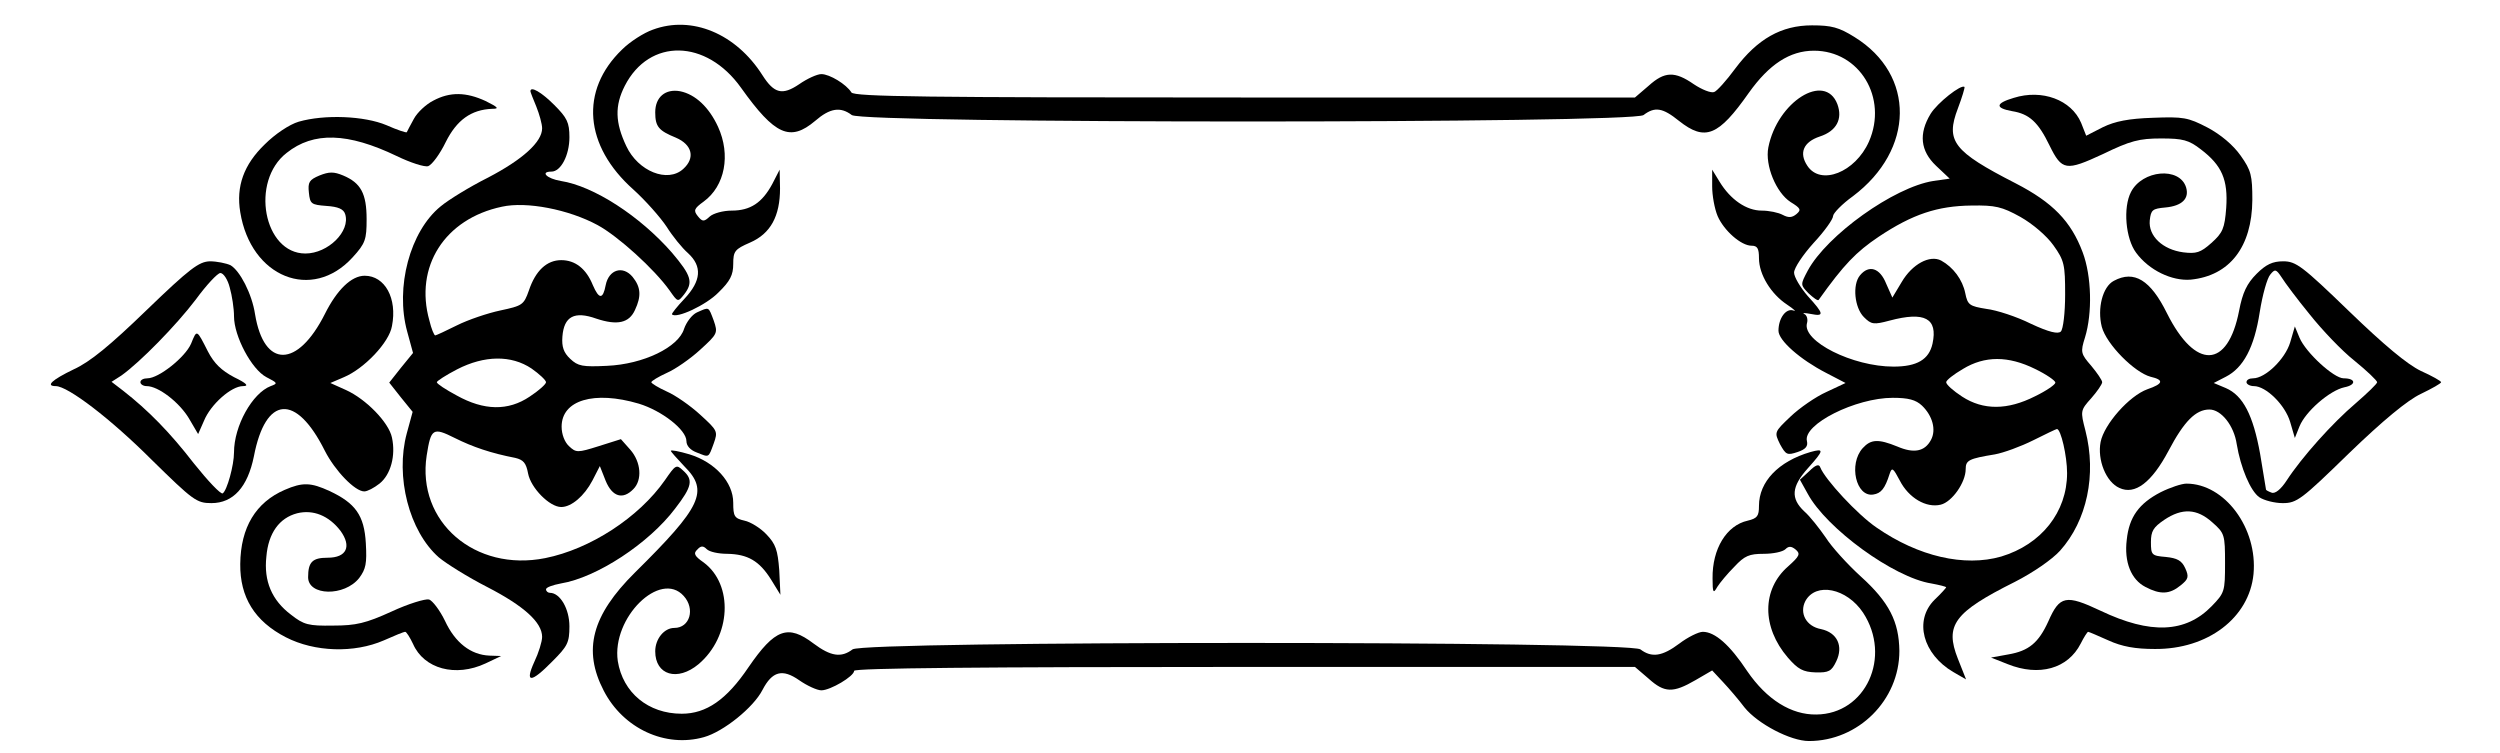
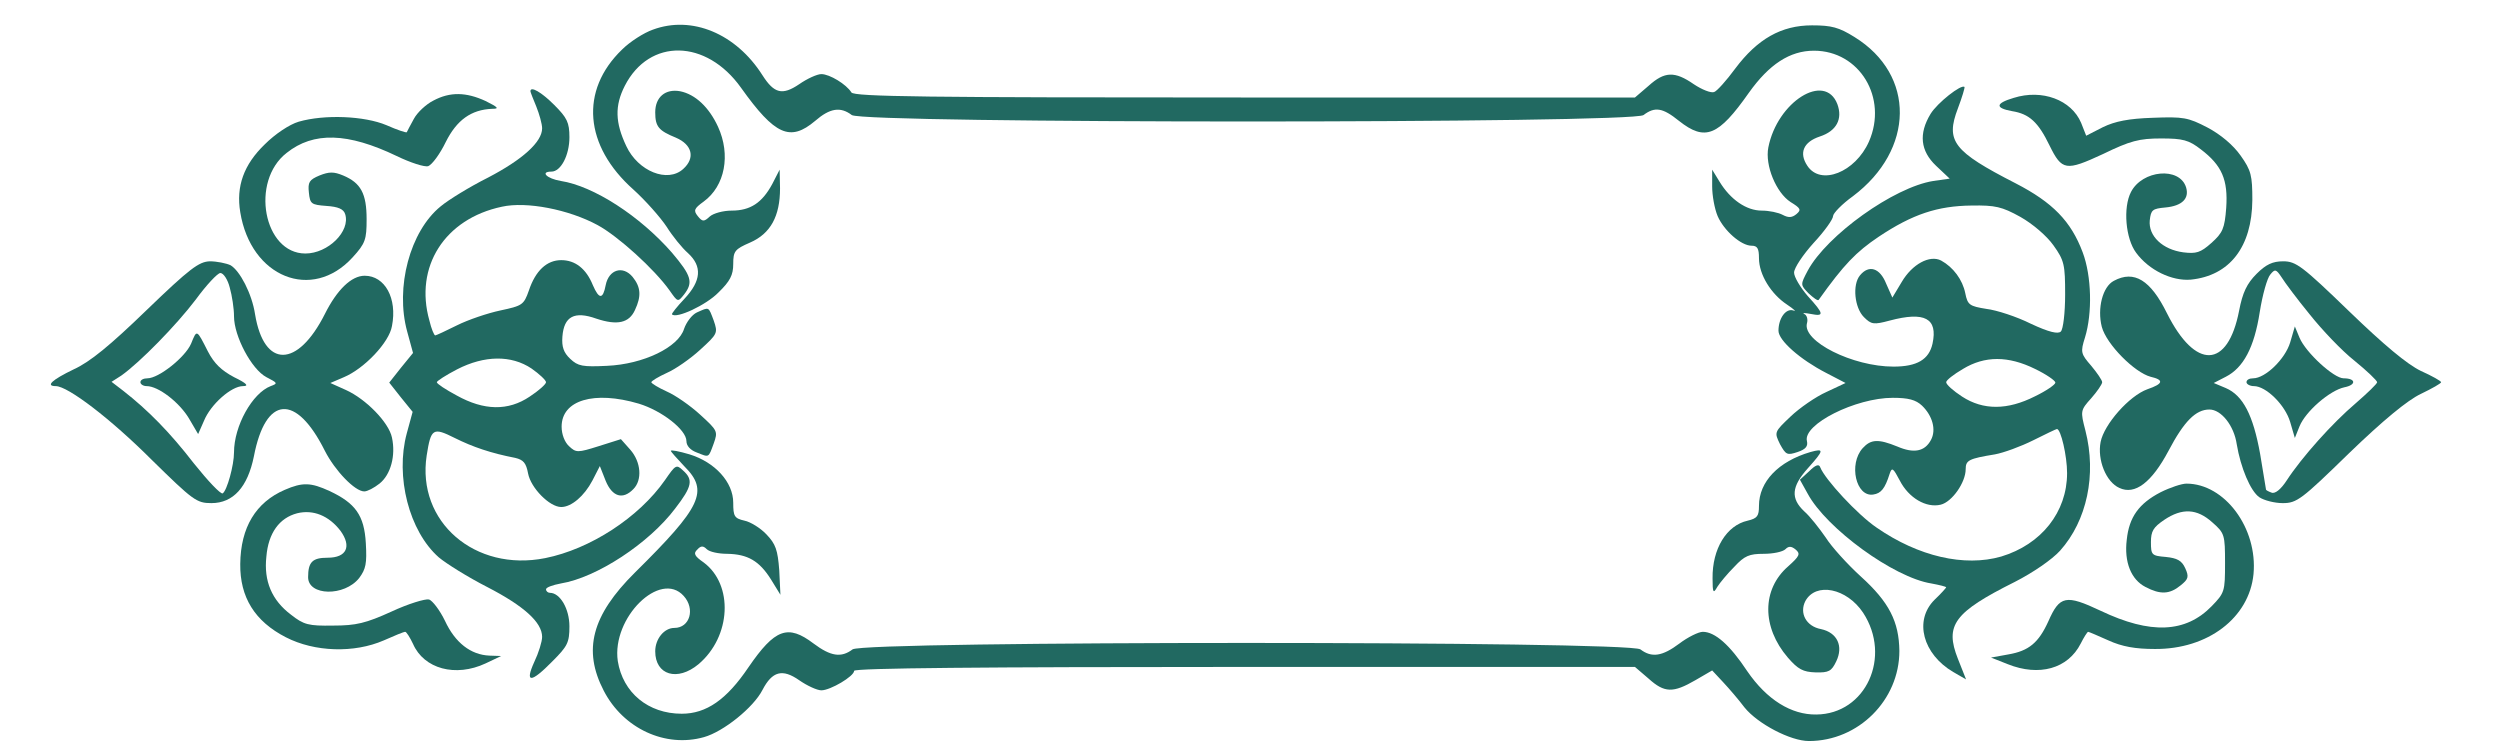
<svg xmlns="http://www.w3.org/2000/svg" version="1.0" width="641pt" height="193pt" viewBox="0 0 641 193" preserveAspectRatio="xMidYMid meet">
-   <g transform="translate(0,193) scale(0.1,-0.1)" fill="#000000" stroke="none">
+   <g transform="translate(0,193) scale(0.1,-0.1)" fill="#216961" stroke="none">
    <path d="M1674 1854 c-23 -8 -59 -31 -79 -51 -109 -105 -97 -247 29 -359 31 -28 69 -71 85 -95 15 -24 40 -55 55 -68 37 -34 34 -71 -9 -117 -19 -20 -34 -39 -32 -40 11 -12 88 24 119 56 30 29 38 45 38 73 0 33 4 38 43 55 53 23 77 68 77 139 l-1 48 -19 -37 c-26 -48 -56 -68 -104 -68 -22 0 -47 -7 -56 -15 -15 -14 -19 -14 -31 1 -11 14 -10 19 15 37 55 40 70 120 37 192 -23 50 -58 83 -97 91 -38 7 -64 -15 -64 -54 0 -37 9 -47 53 -65 42 -18 50 -52 19 -80 -40 -37 -116 -6 -146 58 -29 61 -30 104 -4 155 63 123 209 120 298 -5 87 -122 126 -139 190 -85 38 33 65 37 94 15 30 -22 2001 -22 2030 0 29 22 49 19 91 -15 67 -53 101 -39 179 72 52 73 105 108 167 108 117 0 190 -121 141 -233 -35 -79 -124 -114 -158 -62 -22 33 -10 61 32 75 43 14 59 45 45 83 -32 83 -154 6 -177 -111 -9 -46 20 -116 57 -140 26 -16 28 -20 15 -31 -11 -9 -20 -10 -35 -2 -11 6 -35 11 -54 11 -39 0 -80 28 -108 74 l-19 31 0 -43 c0 -23 6 -57 14 -76 16 -37 60 -76 87 -76 15 0 19 -7 19 -32 0 -42 31 -92 72 -119 18 -12 25 -19 16 -15 -19 6 -38 -20 -38 -52 0 -25 56 -74 122 -108 l50 -26 -49 -23 c-27 -12 -69 -41 -92 -63 -42 -40 -42 -40 -27 -71 15 -27 18 -29 45 -20 21 7 27 15 24 28 -11 43 125 111 220 111 40 0 59 -5 75 -20 27 -26 37 -62 23 -88 -16 -30 -44 -35 -86 -17 -49 20 -68 19 -89 -4 -37 -41 -17 -126 27 -119 20 3 30 15 42 53 6 18 9 15 26 -17 23 -45 68 -71 105 -62 29 7 64 57 64 91 0 23 8 27 75 38 22 4 66 20 98 36 32 16 59 29 61 29 10 0 26 -69 26 -113 0 -100 -66 -183 -169 -214 -94 -27 -212 0 -319 74 -49 33 -133 124 -145 155 -3 9 -12 6 -28 -10 l-24 -22 20 -36 c48 -89 221 -215 317 -230 21 -4 38 -8 38 -10 0 -1 -13 -16 -30 -32 -53 -53 -30 -139 48 -185 l33 -19 -21 53 c-34 86 -10 119 146 197 47 24 95 57 116 80 69 77 94 195 65 308 -13 50 -13 52 15 83 15 17 28 36 28 41 0 5 -13 24 -28 42 -27 31 -28 35 -16 73 19 62 17 157 -6 218 -30 80 -77 128 -172 177 -160 82 -180 108 -148 192 11 29 18 53 17 55 -8 8 -70 -41 -87 -69 -31 -51 -26 -95 14 -133 l35 -33 -42 -6 c-101 -16 -273 -139 -322 -230 -19 -36 -19 -36 2 -58 13 -12 24 -20 26 -17 65 91 96 123 154 162 87 58 151 79 238 80 61 1 78 -3 125 -29 32 -18 68 -49 85 -73 28 -39 30 -50 30 -126 0 -47 -5 -89 -11 -95 -7 -7 -30 -2 -77 20 -36 18 -88 35 -114 38 -43 7 -48 10 -54 40 -7 35 -31 67 -62 84 -29 15 -74 -9 -101 -55 l-24 -40 -16 36 c-16 40 -44 49 -67 21 -20 -24 -14 -83 10 -107 19 -19 25 -20 66 -9 90 24 124 6 110 -59 -9 -41 -40 -59 -100 -59 -105 0 -234 65 -222 111 3 10 0 21 -7 24 -6 3 1 3 17 0 35 -7 34 0 -8 46 -19 22 -35 49 -35 60 0 12 23 46 50 76 28 30 50 61 50 69 0 7 23 31 51 51 158 119 161 311 4 408 -40 25 -59 30 -109 30 -79 0 -140 -35 -197 -111 -22 -30 -47 -58 -54 -60 -8 -3 -31 6 -52 20 -49 34 -75 33 -116 -4 l-35 -30 -1000 0 c-815 0 -1002 2 -1009 13 -13 21 -56 47 -77 47 -11 0 -37 -12 -57 -26 -43 -29 -64 -24 -94 23 -68 107 -181 154 -281 117z m3544 -870 c29 -14 52 -30 52 -35 0 -5 -23 -21 -52 -35 -71 -36 -133 -36 -187 -1 -23 15 -41 31 -41 37 0 5 19 20 43 34 56 34 116 34 185 0z" />
    <path d="M1360 1696 c0 -2 7 -20 15 -39 8 -20 15 -45 15 -56 0 -35 -50 -80 -138 -126 -48 -24 -103 -58 -122 -74 -79 -64 -117 -208 -86 -321 l15 -55 -31 -38 -30 -38 30 -38 30 -37 -15 -55 c-30 -111 6 -251 82 -318 19 -16 75 -51 124 -76 95 -49 141 -91 141 -128 0 -12 -9 -41 -20 -64 -25 -55 -9 -55 46 1 39 39 44 48 44 90 0 45 -24 86 -50 86 -5 0 -10 4 -10 9 0 5 17 11 38 15 92 15 226 103 293 192 44 57 47 74 20 98 -17 16 -19 14 -46 -25 -67 -96 -192 -177 -307 -200 -180 -36 -330 93 -304 263 11 70 16 73 72 45 46 -23 93 -39 155 -51 21 -5 28 -13 33 -40 7 -37 55 -86 85 -86 26 0 59 28 80 68 l19 37 15 -38 c17 -41 44 -49 71 -21 23 23 20 69 -8 101 l-24 27 -57 -18 c-54 -17 -58 -17 -76 0 -11 10 -19 30 -19 50 0 68 83 93 198 59 59 -18 122 -67 122 -96 0 -12 10 -23 26 -29 33 -13 30 -15 44 23 11 31 10 33 -35 74 -25 23 -64 50 -85 59 -22 10 -40 21 -40 24 0 3 18 14 40 24 21 9 60 36 85 59 45 41 46 43 35 75 -14 37 -11 35 -43 21 -13 -6 -27 -25 -33 -42 -14 -47 -104 -91 -198 -95 -62 -3 -74 -1 -94 18 -17 16 -22 31 -20 57 4 52 31 66 87 46 54 -18 84 -11 99 22 17 36 15 59 -6 85 -25 30 -61 19 -69 -21 -7 -37 -17 -37 -33 0 -17 42 -45 64 -81 64 -37 0 -66 -27 -83 -78 -13 -37 -17 -39 -73 -51 -33 -7 -83 -24 -111 -38 -28 -14 -54 -26 -56 -26 -3 0 -10 17 -15 38 -39 138 39 261 186 292 63 14 171 -7 245 -47 52 -28 146 -113 185 -168 21 -30 21 -30 37 -10 24 31 19 48 -31 107 -82 94 -201 171 -285 184 -36 6 -54 24 -24 24 24 0 46 42 46 88 0 38 -6 50 -39 83 -33 33 -61 49 -61 35z m3 -711 c20 -14 37 -30 37 -35 0 -5 -19 -22 -42 -37 -55 -37 -117 -36 -187 3 -28 15 -51 30 -51 34 0 3 23 18 52 33 70 36 139 37 191 2z" />
    <path d="M1111 1672 c-18 -9 -41 -30 -50 -47 -9 -16 -17 -32 -18 -34 -1 -2 -25 6 -52 18 -57 24 -159 28 -225 9 -24 -7 -61 -32 -87 -58 -54 -52 -74 -108 -63 -174 27 -167 184 -230 288 -116 33 36 36 46 36 98 0 66 -15 93 -60 112 -24 10 -36 10 -61 0 -26 -11 -30 -17 -27 -44 3 -29 6 -31 45 -34 30 -2 44 -8 48 -21 14 -44 -44 -101 -102 -101 -107 0 -142 185 -48 258 69 55 157 52 282 -8 35 -17 72 -29 81 -26 10 4 30 31 45 62 28 56 65 83 119 85 19 0 15 4 -17 20 -50 23 -91 24 -134 1z" />
    <path d="M5163 1679 c-47 -14 -48 -26 -4 -34 44 -7 67 -28 96 -88 32 -65 42 -66 137 -22 70 34 93 40 149 40 56 0 71 -4 102 -28 54 -41 70 -78 65 -150 -4 -53 -9 -64 -38 -90 -28 -25 -39 -28 -72 -24 -53 7 -90 42 -86 82 3 27 7 30 40 33 43 4 62 23 53 52 -17 53 -112 44 -141 -12 -21 -40 -14 -120 13 -156 33 -45 92 -73 140 -69 100 10 157 84 158 204 0 63 -3 76 -30 114 -19 27 -51 54 -85 72 -50 26 -62 28 -140 25 -62 -2 -97 -9 -128 -24 l-43 -22 -13 33 c-25 59 -100 87 -173 64z" />
    <path d="M376 1135 c-93 -90 -145 -133 -187 -152 -56 -27 -73 -43 -46 -43 31 0 141 -84 246 -189 106 -104 115 -111 153 -111 56 0 93 41 109 120 30 156 108 162 182 14 26 -51 77 -104 101 -104 8 0 25 9 39 20 29 23 42 72 32 118 -8 39 -67 99 -118 122 l-40 18 35 15 c52 22 116 89 123 131 14 71 -18 129 -70 129 -34 0 -71 -36 -102 -98 -70 -139 -156 -140 -179 -1 -8 53 -39 112 -63 126 -11 5 -35 10 -53 10 -28 -1 -51 -18 -162 -125z m213 58 c6 -21 11 -54 11 -74 0 -51 45 -136 83 -156 29 -15 30 -16 11 -23 -47 -18 -94 -102 -94 -170 0 -33 -18 -98 -29 -105 -5 -3 -38 32 -74 77 -61 79 -117 136 -181 186 l-30 23 25 16 c48 34 141 129 191 195 27 37 56 68 63 68 8 0 19 -17 24 -37z" />
    <path d="M490 1049 c-15 -35 -83 -89 -112 -89 -10 0 -18 -4 -18 -10 0 -5 7 -10 16 -10 30 0 83 -41 108 -82 l24 -41 15 34 c17 42 70 89 100 89 16 0 10 7 -23 23 -32 17 -51 35 -67 66 -29 57 -28 57 -43 20z" />
    <path d="M5786 1228 c-25 -25 -36 -48 -45 -95 -29 -149 -112 -152 -185 -6 -42 85 -84 111 -136 83 -29 -15 -43 -71 -31 -118 12 -45 84 -117 125 -128 35 -8 33 -18 -8 -32 -47 -17 -111 -90 -120 -135 -9 -46 14 -103 48 -118 40 -19 83 14 126 95 40 76 70 106 105 106 30 0 63 -41 70 -89 10 -60 35 -120 58 -136 12 -8 39 -15 60 -15 36 0 48 9 170 128 87 84 150 136 184 152 29 14 52 27 52 30 0 3 -23 16 -52 29 -35 17 -94 66 -184 153 -120 116 -136 128 -169 128 -27 0 -44 -8 -68 -32z m136 -104 c31 -39 82 -93 115 -119 32 -26 58 -51 58 -55 0 -4 -25 -28 -55 -54 -59 -50 -138 -138 -177 -198 -15 -23 -30 -35 -39 -31 -8 3 -14 6 -14 8 0 1 -7 42 -15 91 -18 100 -44 150 -88 169 l-31 13 31 16 c45 23 73 75 87 166 7 44 19 87 27 96 12 15 15 14 29 -7 8 -13 40 -56 72 -95z" />
    <path d="M5872 1052 c-13 -43 -64 -92 -95 -92 -10 0 -17 -4 -17 -10 0 -5 9 -10 19 -10 31 0 80 -48 93 -92 l12 -41 12 30 c16 39 78 92 115 100 31 6 30 23 -2 23 -25 0 -97 66 -113 104 l-12 29 -12 -41z" />
    <path d="M1720 774 c0 -2 16 -20 35 -40 63 -63 44 -103 -127 -272 -111 -110 -134 -199 -80 -303 50 -97 158 -147 257 -119 50 14 127 76 150 121 25 48 51 55 94 25 20 -14 46 -26 57 -26 23 0 84 36 84 50 0 7 331 10 1001 10 l1001 0 35 -30 c41 -37 63 -37 120 -4 l43 25 28 -30 c15 -16 40 -45 55 -65 34 -42 118 -86 165 -86 127 0 232 105 232 231 -1 75 -26 125 -99 191 -34 31 -75 76 -90 100 -16 23 -40 54 -55 67 -35 33 -33 63 9 110 42 47 43 52 7 42 -82 -24 -132 -76 -132 -138 0 -26 -4 -32 -29 -38 -54 -12 -91 -72 -90 -148 0 -37 2 -40 12 -22 7 11 26 34 44 52 26 28 38 33 75 33 24 0 49 5 56 12 8 8 15 8 26 -1 13 -11 10 -17 -19 -43 -68 -59 -68 -156 -1 -234 26 -30 39 -37 71 -38 34 -1 41 3 53 28 19 39 3 74 -39 83 -38 7 -56 41 -40 72 27 49 106 33 148 -30 74 -113 7 -260 -120 -261 -64 -1 -127 38 -177 111 -45 68 -83 101 -114 101 -11 0 -39 -14 -60 -30 -44 -33 -71 -37 -100 -15 -30 22 -1991 22 -2020 0 -29 -22 -56 -18 -100 15 -66 50 -99 38 -167 -61 -56 -83 -108 -119 -171 -119 -86 0 -151 54 -164 135 -16 111 109 234 169 167 30 -33 16 -82 -24 -82 -26 0 -49 -28 -49 -60 0 -61 57 -78 111 -33 84 71 90 204 13 261 -23 16 -27 23 -16 33 9 10 15 10 24 1 7 -7 30 -12 53 -12 52 -1 82 -18 112 -66 l24 -39 -3 63 c-4 52 -9 67 -33 92 -15 16 -41 32 -56 35 -26 6 -29 11 -29 46 0 53 -47 104 -112 124 -27 8 -48 12 -48 9z" />
    <path d="M730 674 c-74 -32 -113 -96 -114 -190 -1 -85 37 -147 117 -188 74 -38 175 -41 251 -8 27 12 51 22 55 22 3 0 12 -14 20 -31 28 -64 109 -86 186 -50 l40 19 -30 1 c-48 2 -88 33 -114 89 -13 27 -32 52 -41 55 -10 2 -53 -11 -96 -31 -66 -30 -91 -36 -150 -36 -63 -1 -75 2 -108 28 -49 37 -70 86 -63 149 5 60 33 99 79 111 41 10 81 -6 111 -45 29 -40 16 -69 -33 -69 -39 0 -50 -11 -50 -50 0 -48 93 -50 131 -2 17 23 20 37 17 89 -4 72 -27 103 -93 134 -48 22 -69 23 -115 3z" />
    <path d="M5540 668 c-56 -29 -81 -64 -87 -122 -7 -57 11 -102 48 -121 38 -20 62 -19 90 4 20 16 22 22 12 44 -9 20 -21 26 -50 29 -36 3 -38 5 -38 38 0 28 6 38 34 57 46 31 84 29 123 -6 32 -28 33 -32 33 -105 0 -72 -1 -76 -34 -110 -67 -69 -157 -73 -285 -12 -89 42 -105 39 -134 -27 -25 -55 -50 -76 -103 -85 l-44 -8 43 -17 c80 -32 154 -12 187 53 8 16 17 30 19 30 2 0 25 -10 52 -22 35 -16 69 -22 119 -22 136 -1 242 80 253 192 11 118 -74 232 -172 232 -12 0 -42 -10 -66 -22z" />
  </g>
</svg>
